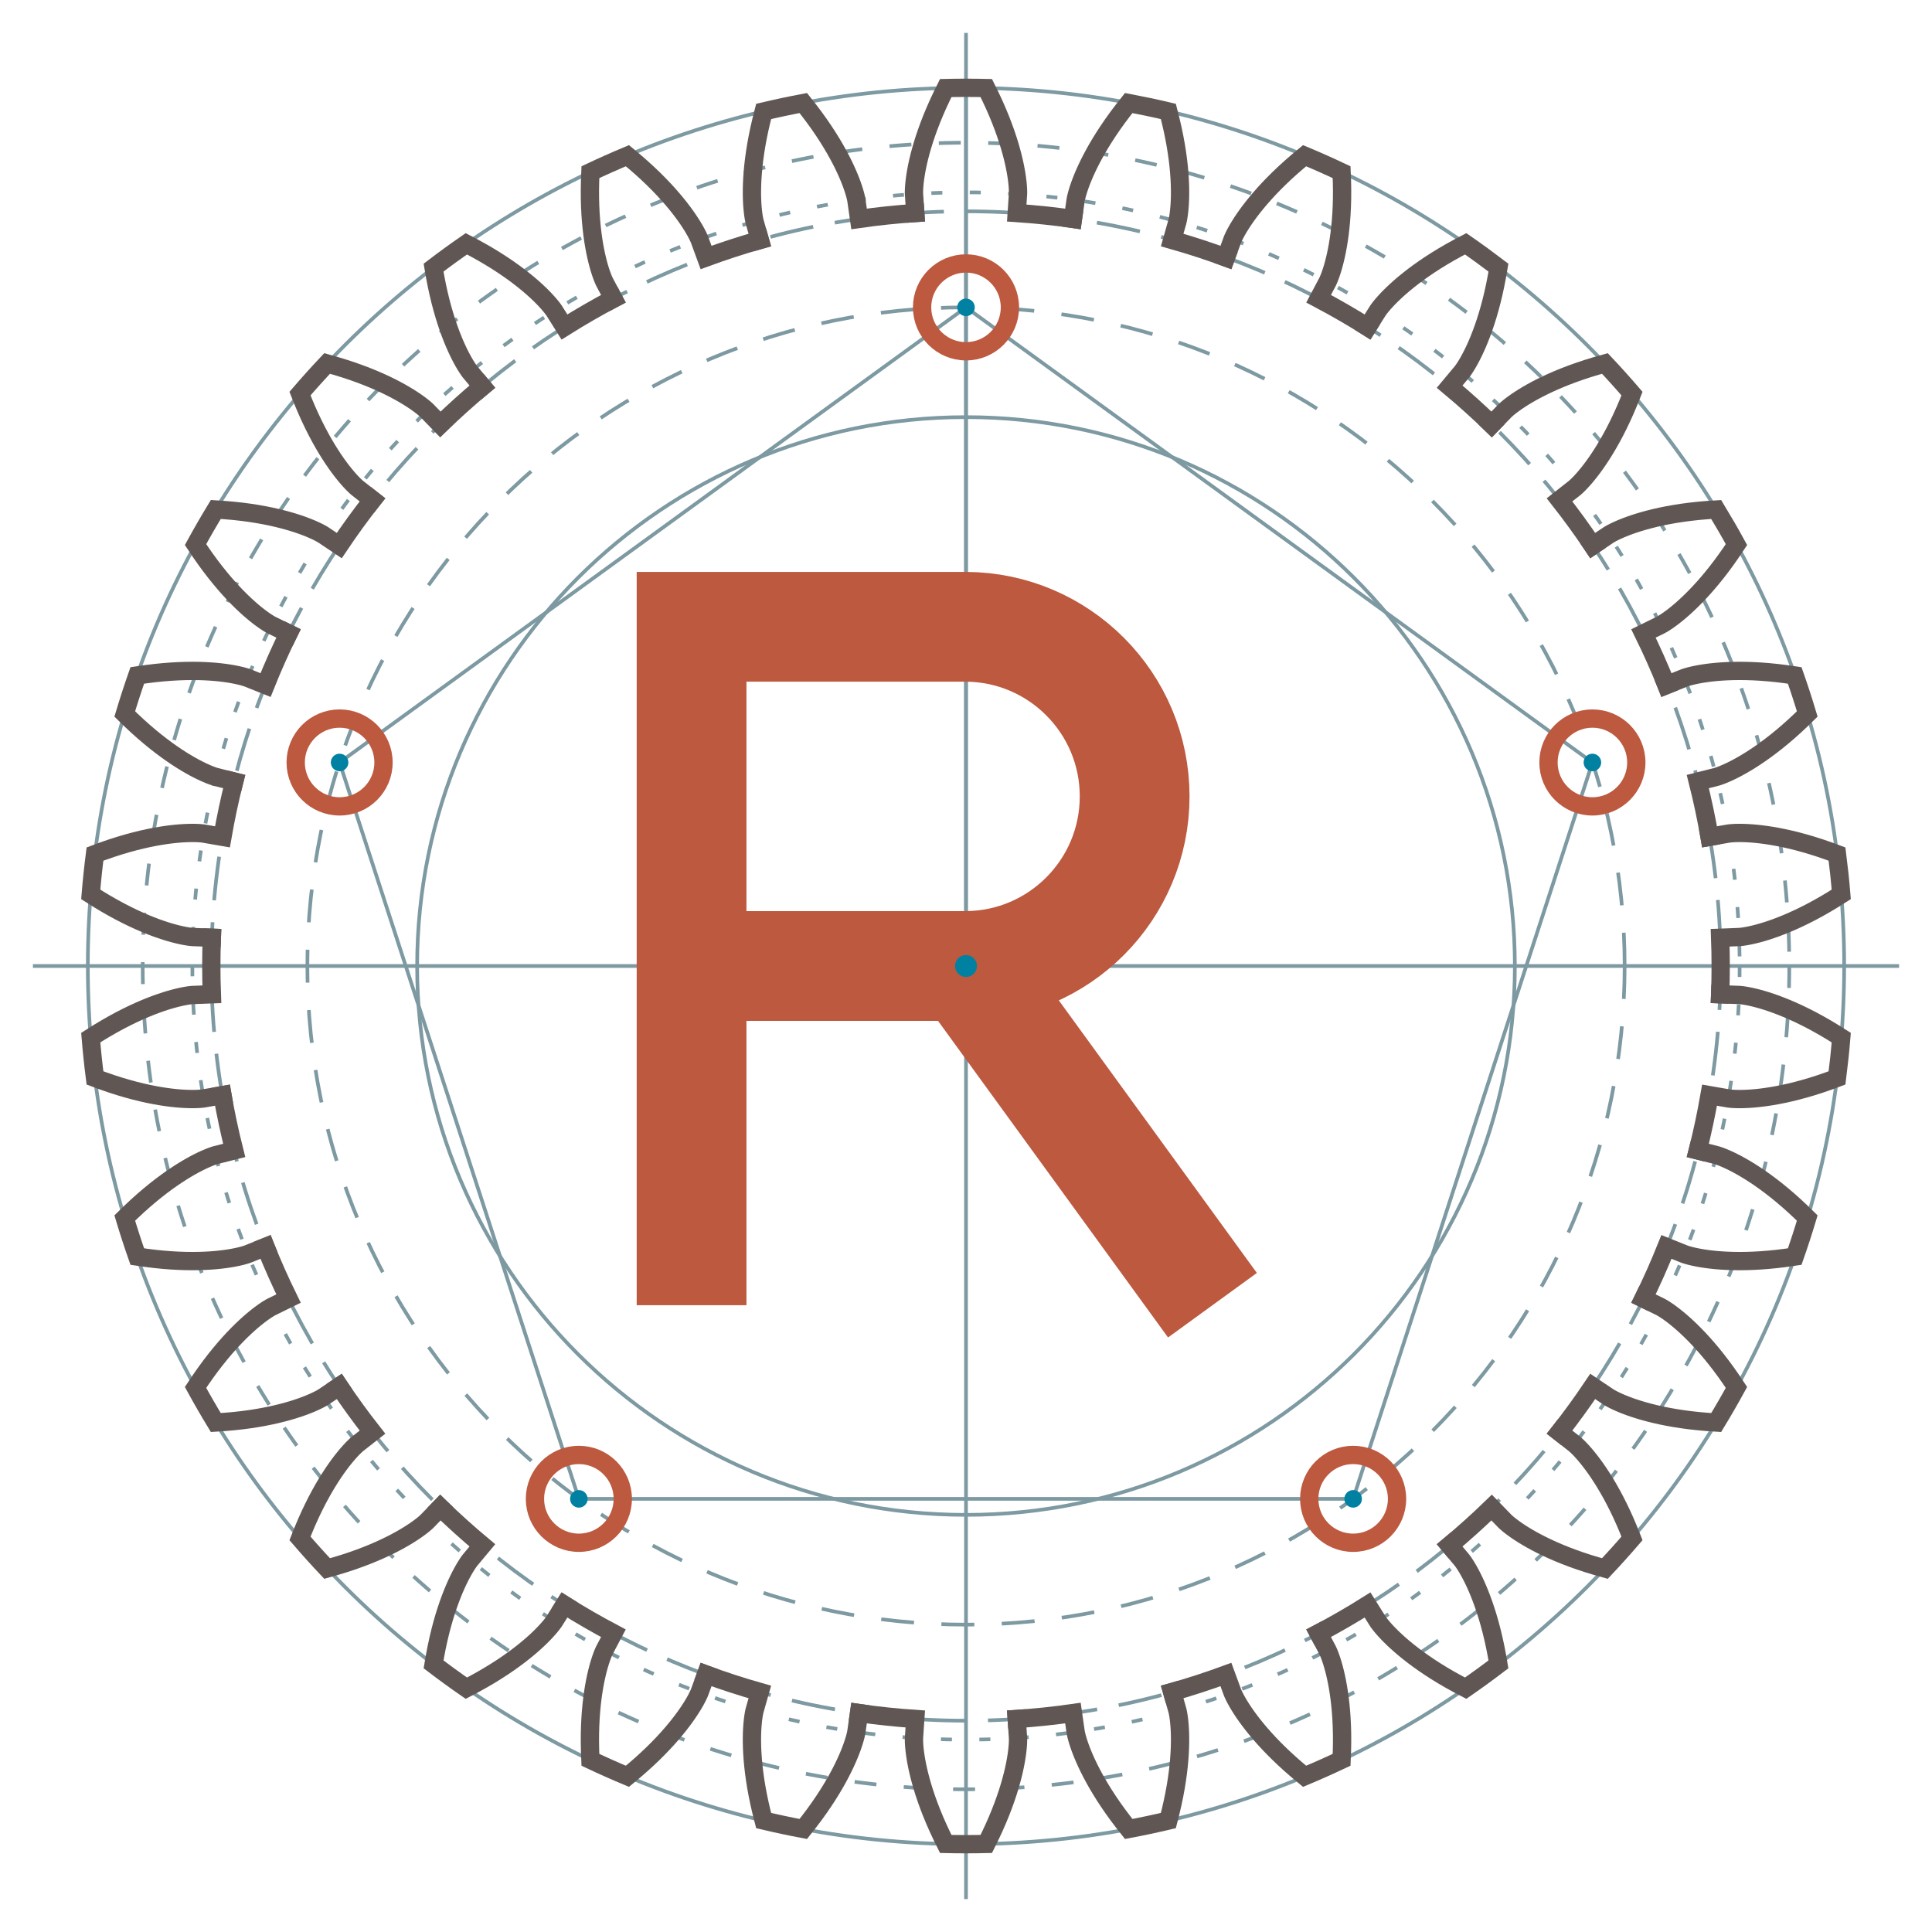
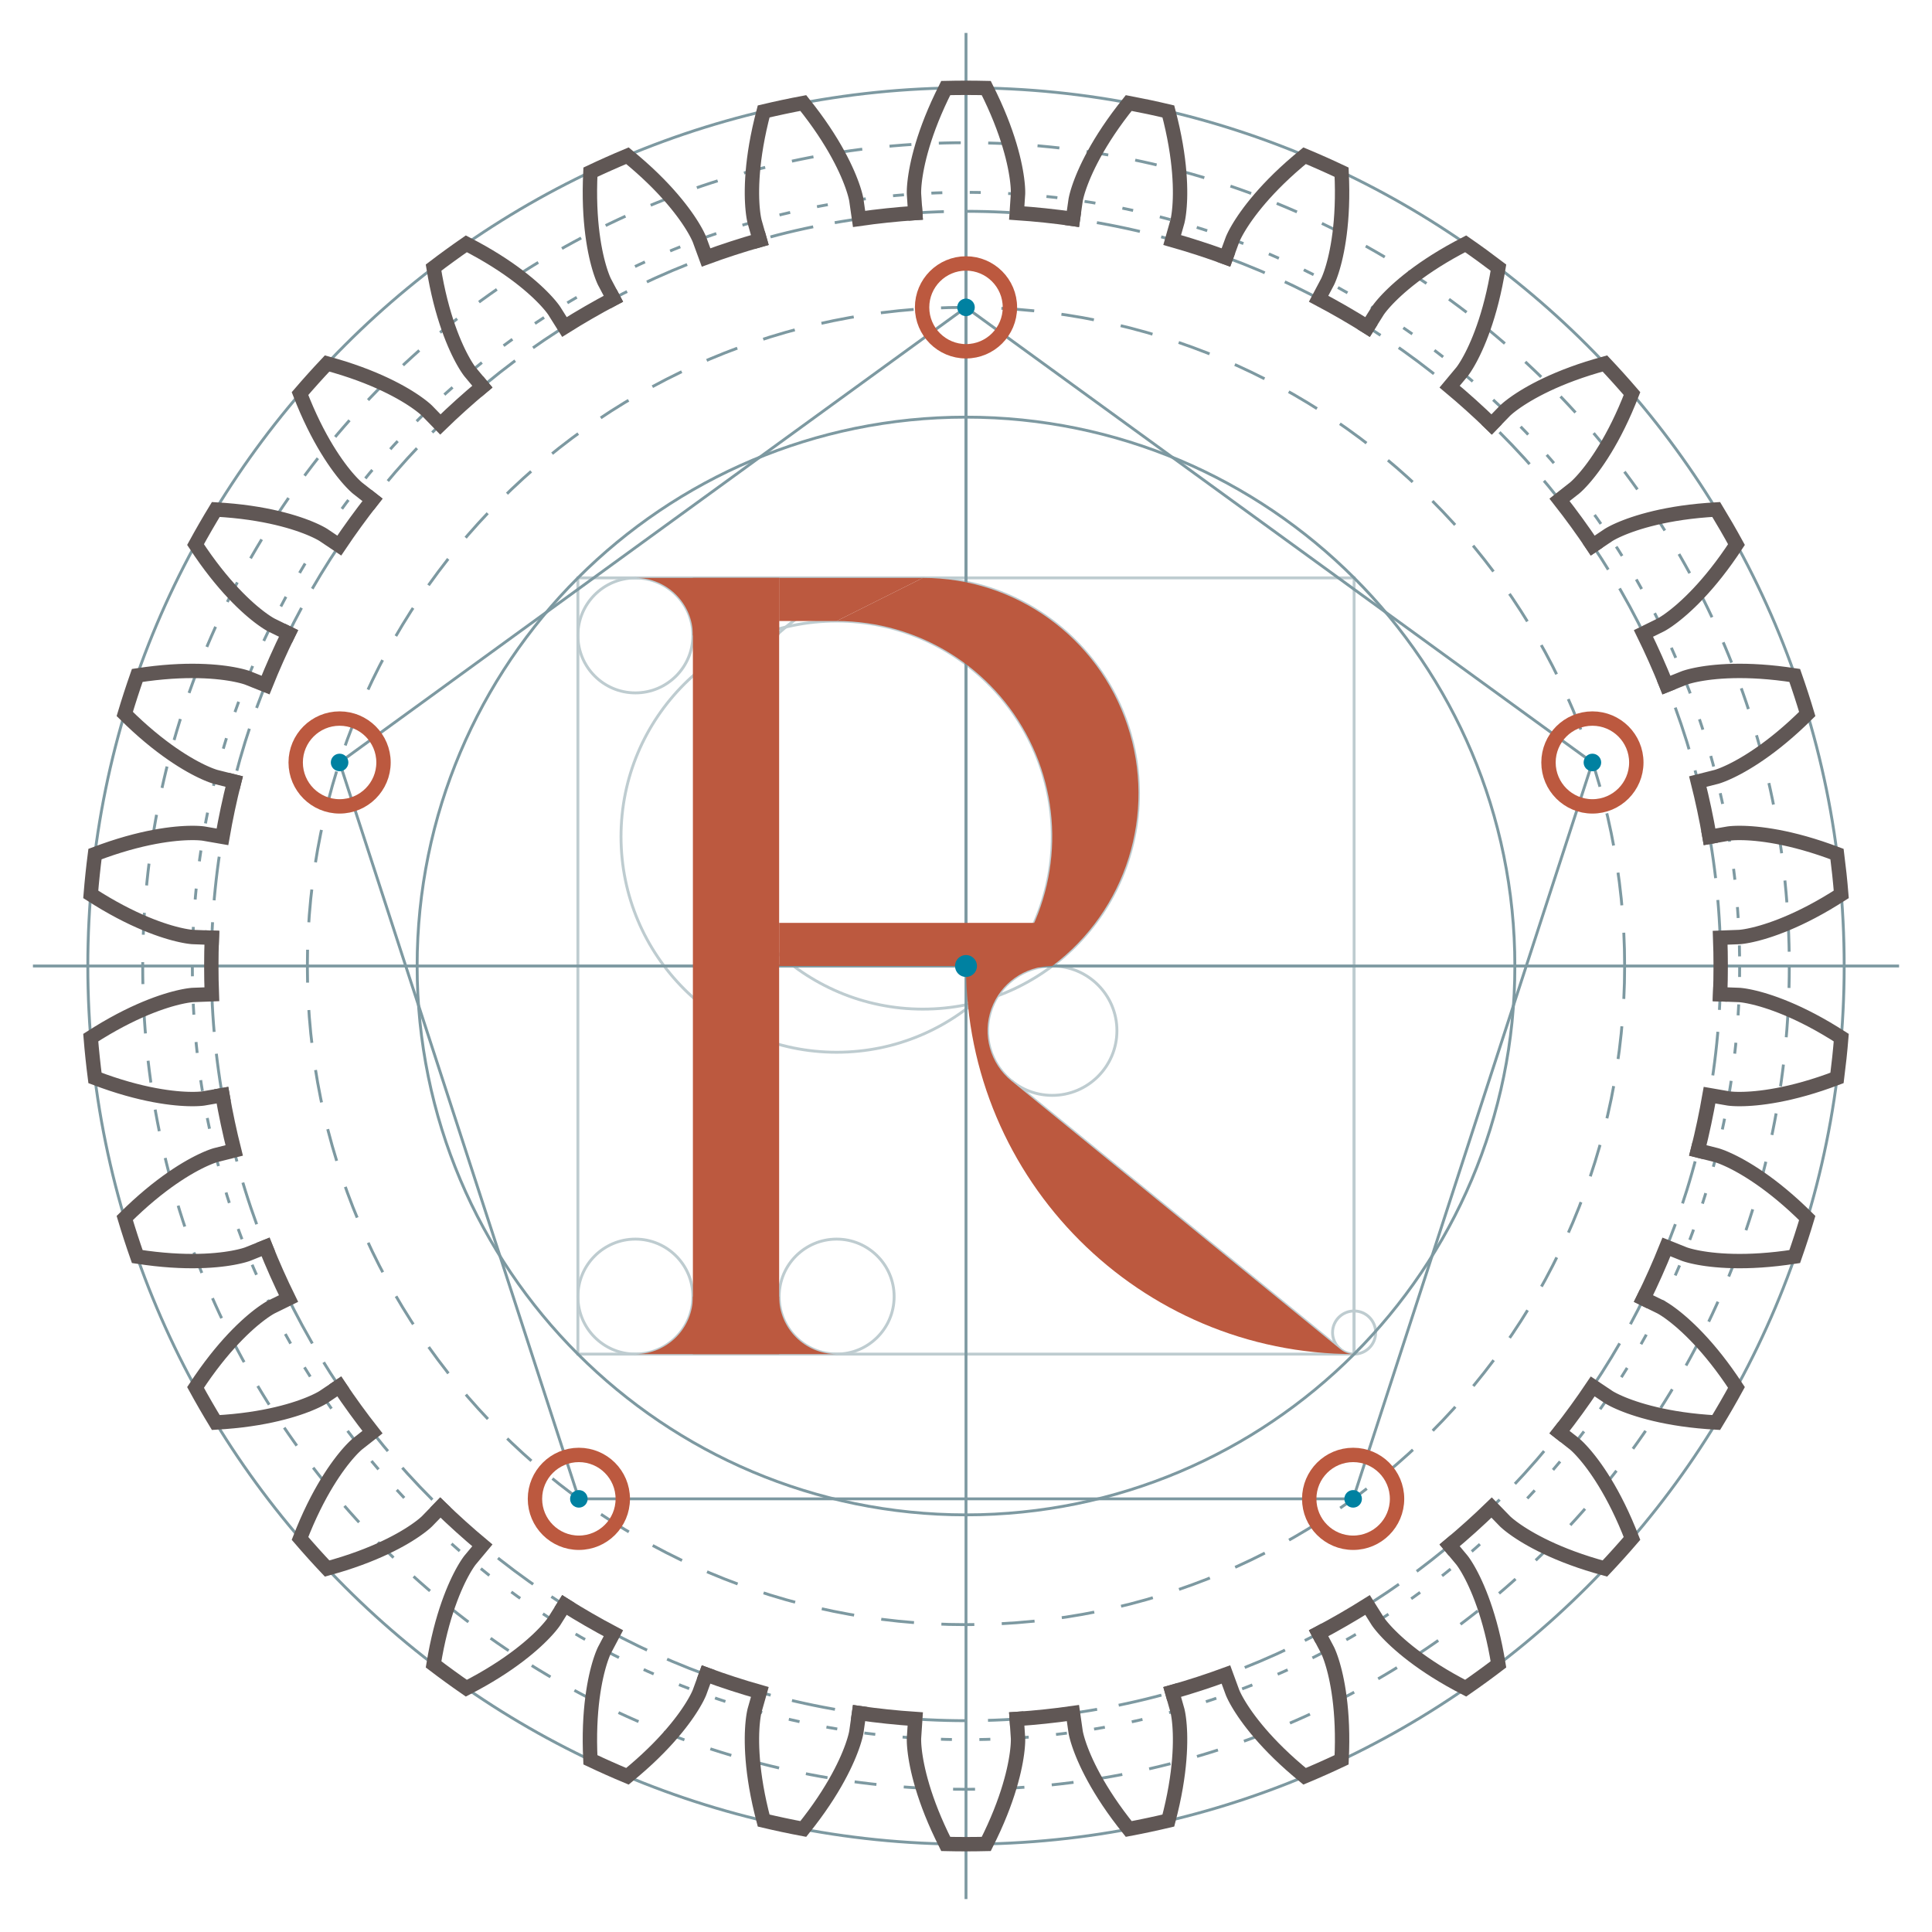
<svg xmlns="http://www.w3.org/2000/svg" width="1024" height="1024" viewBox="-176 -176 352 352" role="img" aria-labelledby="title desc">
-   <style>.primary{stroke:#605755}.accent{stroke:#bc593f}.signal{fill:#0081a1}.guide{stroke:#7d99a1}</style>
+   <style>.primary{stroke:#605755}.accent{stroke:#bc593f}.accent-fill{fill:#bc593f}.signal{fill:#0081a1}.guide{stroke:#7d99a1}</style>
  <defs>
    <path id="tooth" d="M -9.242,-137.189 L -9.474,-140.635 L -9.476,-140.67 L -9.479,-140.776 L -9.481,-140.953 L -9.478,-141.2 L -9.468,-141.517 L -9.446,-141.905 L -9.41,-142.362 L -9.356,-142.889 L -9.283,-143.485 L -9.185,-144.148 L -9.062,-144.879 L -8.908,-145.677 L -8.722,-146.539 L -8.5,-147.466 L -8.239,-148.456 L -7.937,-149.508 L -7.591,-150.62 L -7.197,-151.791 L -6.753,-153.019 L -6.256,-154.303 L -5.703,-155.641 L -5.093,-157.03 L -4.421,-158.47 L -3.687,-159.958 A 160 160 0 0 1 3.687,-159.958 L 4.421,-158.47 L 5.093,-157.03 L 5.703,-155.641 L 6.256,-154.303 L 6.753,-153.019 L 7.197,-151.791 L 7.591,-150.62 L 7.937,-149.508 L 8.239,-148.456 L 8.5,-147.466 L 8.722,-146.539 L 8.908,-145.677 L 9.062,-144.879 L 9.185,-144.148 L 9.283,-143.485 L 9.356,-142.889 L 9.41,-142.362 L 9.446,-141.905 L 9.468,-141.517 L 9.478,-141.2 L 9.481,-140.953 L 9.479,-140.776 L 9.476,-140.67 L 9.474,-140.635 L 9.242,-137.189 A 137.5 137.5 0 0 1 19.483,-136.113" />
  </defs>
-   <g class="guide" fill="none" stroke-width="0.667">
+   <g class="guide" fill="none" stroke-width="0.524">
    <path d="M -170 0 H 170 M 0 -170 V 170" />
    <circle r="160" />
    <circle r="150" stroke-dasharray="4 5" />
    <circle r="140.954" stroke-dasharray="2 5" />
    <circle r="137.5" stroke-dasharray="8 4" />
    <circle r="100" />
    <circle r="120" stroke-dasharray="6 5" />
    <polygon points="0,-120 114.127,-37.082 70.534,97.082 -70.534,97.082 -114.127,-37.082" />
    <path d="M 0 0 L 0,-160" />
+     <g opacity="0.5">
+       <rect x="-70.711" y="-70.711" width="141.421" height="141.421" />
+       <path d="M -70.711 0 H 70.711 M 0 0 L 70.711,0 M 70.711,0 L 70.711,70.711" />
+       <circle cx="-7.857" cy="-31.427" r="39.284" />
+       <circle cx="-23.57" cy="-23.57" r="39.284" />
+       <circle cx="-60.235" cy="-60.235" r="10.476" />
+       <circle cx="-60.235" cy="60.235" r="10.476" />
+       <circle cx="-23.57" cy="60.235" r="10.476" />
+       <circle cx="15.713" cy="11.785" r="11.785" />
+       <circle cx="70.711" cy="66.782" r="3.928" />
+       <path d="M 8.265,20.918 L 68.228,69.826" />
+     </g>
  </g>
-   <g class="primary" fill="none" stroke-width="3.333" stroke-linecap="square" stroke-linejoin="miter">
+   <g class="primary" fill="none" stroke-width="2.619" stroke-linecap="square" stroke-linejoin="miter">
    <use href="#tooth" transform="rotate(0)" />
    <use href="#tooth" transform="rotate(12)" />
    <use href="#tooth" transform="rotate(24)" />
    <use href="#tooth" transform="rotate(36)" />
    <use href="#tooth" transform="rotate(48)" />
    <use href="#tooth" transform="rotate(60)" />
    <use href="#tooth" transform="rotate(72)" />
    <use href="#tooth" transform="rotate(84)" />
    <use href="#tooth" transform="rotate(96)" />
    <use href="#tooth" transform="rotate(108)" />
    <use href="#tooth" transform="rotate(120)" />
    <use href="#tooth" transform="rotate(132)" />
    <use href="#tooth" transform="rotate(144)" />
    <use href="#tooth" transform="rotate(156)" />
    <use href="#tooth" transform="rotate(168)" />
    <use href="#tooth" transform="rotate(180)" />
    <use href="#tooth" transform="rotate(192)" />
    <use href="#tooth" transform="rotate(204)" />
    <use href="#tooth" transform="rotate(216)" />
    <use href="#tooth" transform="rotate(228)" />
    <use href="#tooth" transform="rotate(240)" />
    <use href="#tooth" transform="rotate(252)" />
    <use href="#tooth" transform="rotate(264)" />
    <use href="#tooth" transform="rotate(276)" />
    <use href="#tooth" transform="rotate(288)" />
    <use href="#tooth" transform="rotate(300)" />
    <use href="#tooth" transform="rotate(312)" />
    <use href="#tooth" transform="rotate(324)" />
    <use href="#tooth" transform="rotate(336)" />
    <use href="#tooth" transform="rotate(348)" />
  </g>
-   <g class="accent" fill="none" stroke-width="3.333" stroke-linecap="butt" stroke-linejoin="miter">
+   <g class="accent" fill="none" stroke-width="2.619" stroke-linecap="butt" stroke-linejoin="miter">
    <circle cx="0" cy="-120" r="8" />
    <circle cx="114.127" cy="-37.082" r="8" />
    <circle cx="70.534" cy="97.082" r="8" />
    <circle cx="-70.534" cy="97.082" r="8" />
    <circle cx="-114.127" cy="-37.082" r="8" />
-     <path d="M -50 61.803 V -61.803 H 0 A 30.902 30.902 0 0 1 0 0 H -50 M 0 0 L 44.903 61.803" stroke-width="20" />
+   </g>
+   <g class="accent-fill" stroke="none" fill-rule="nonzero">
+     <path d="M -49.759,-70.711 H -34.046 V 70.711 H -49.759 Z" />
+     <path d="M -70.711,-70.711 H -34.046 V -60.235 H -49.759 A 10.476 10.476 0 0 0 -60.235,-70.711 H -70.711 Z" />
+     <path d="M -49.759,60.235 A 10.476 10.476 0 0 1 -60.235,70.711 H -23.57 A 10.476 10.476 0 0 1 -34.046,60.235 H -49.759 Z" />
+     <path d="M -34.046,-70.711 L -7.857,-70.711 L -23.57,-62.854 L -34.046,-62.854 Z" />
+     <path d="M -7.857,-70.711 A 39.284 39.284 0 0 1 15.713,0 L 7.857,0 A 39.284 39.284 0 0 0 -23.57,-62.854 Z" />
+     <path d="M -34.046,-7.857 H 15.713 V 0 H -34.046 Z" />
+     <path d="M 0,0 A 70.711 70.711 0 0 0 70.711,70.711 A 3.928 3.928 0 0 1 68.228,69.826 L 8.265,20.918 A 11.785 11.785 0 0 1 15.713,0 L 0,0 Z" />
  </g>
  <g class="signal">
    <circle cx="0" cy="-120" r="1.6" />
    <circle cx="114.127" cy="-37.082" r="1.6" />
    <circle cx="70.534" cy="97.082" r="1.6" />
    <circle cx="-70.534" cy="97.082" r="1.6" />
    <circle cx="-114.127" cy="-37.082" r="1.6" />
    <circle r="2" />
  </g>
</svg>
